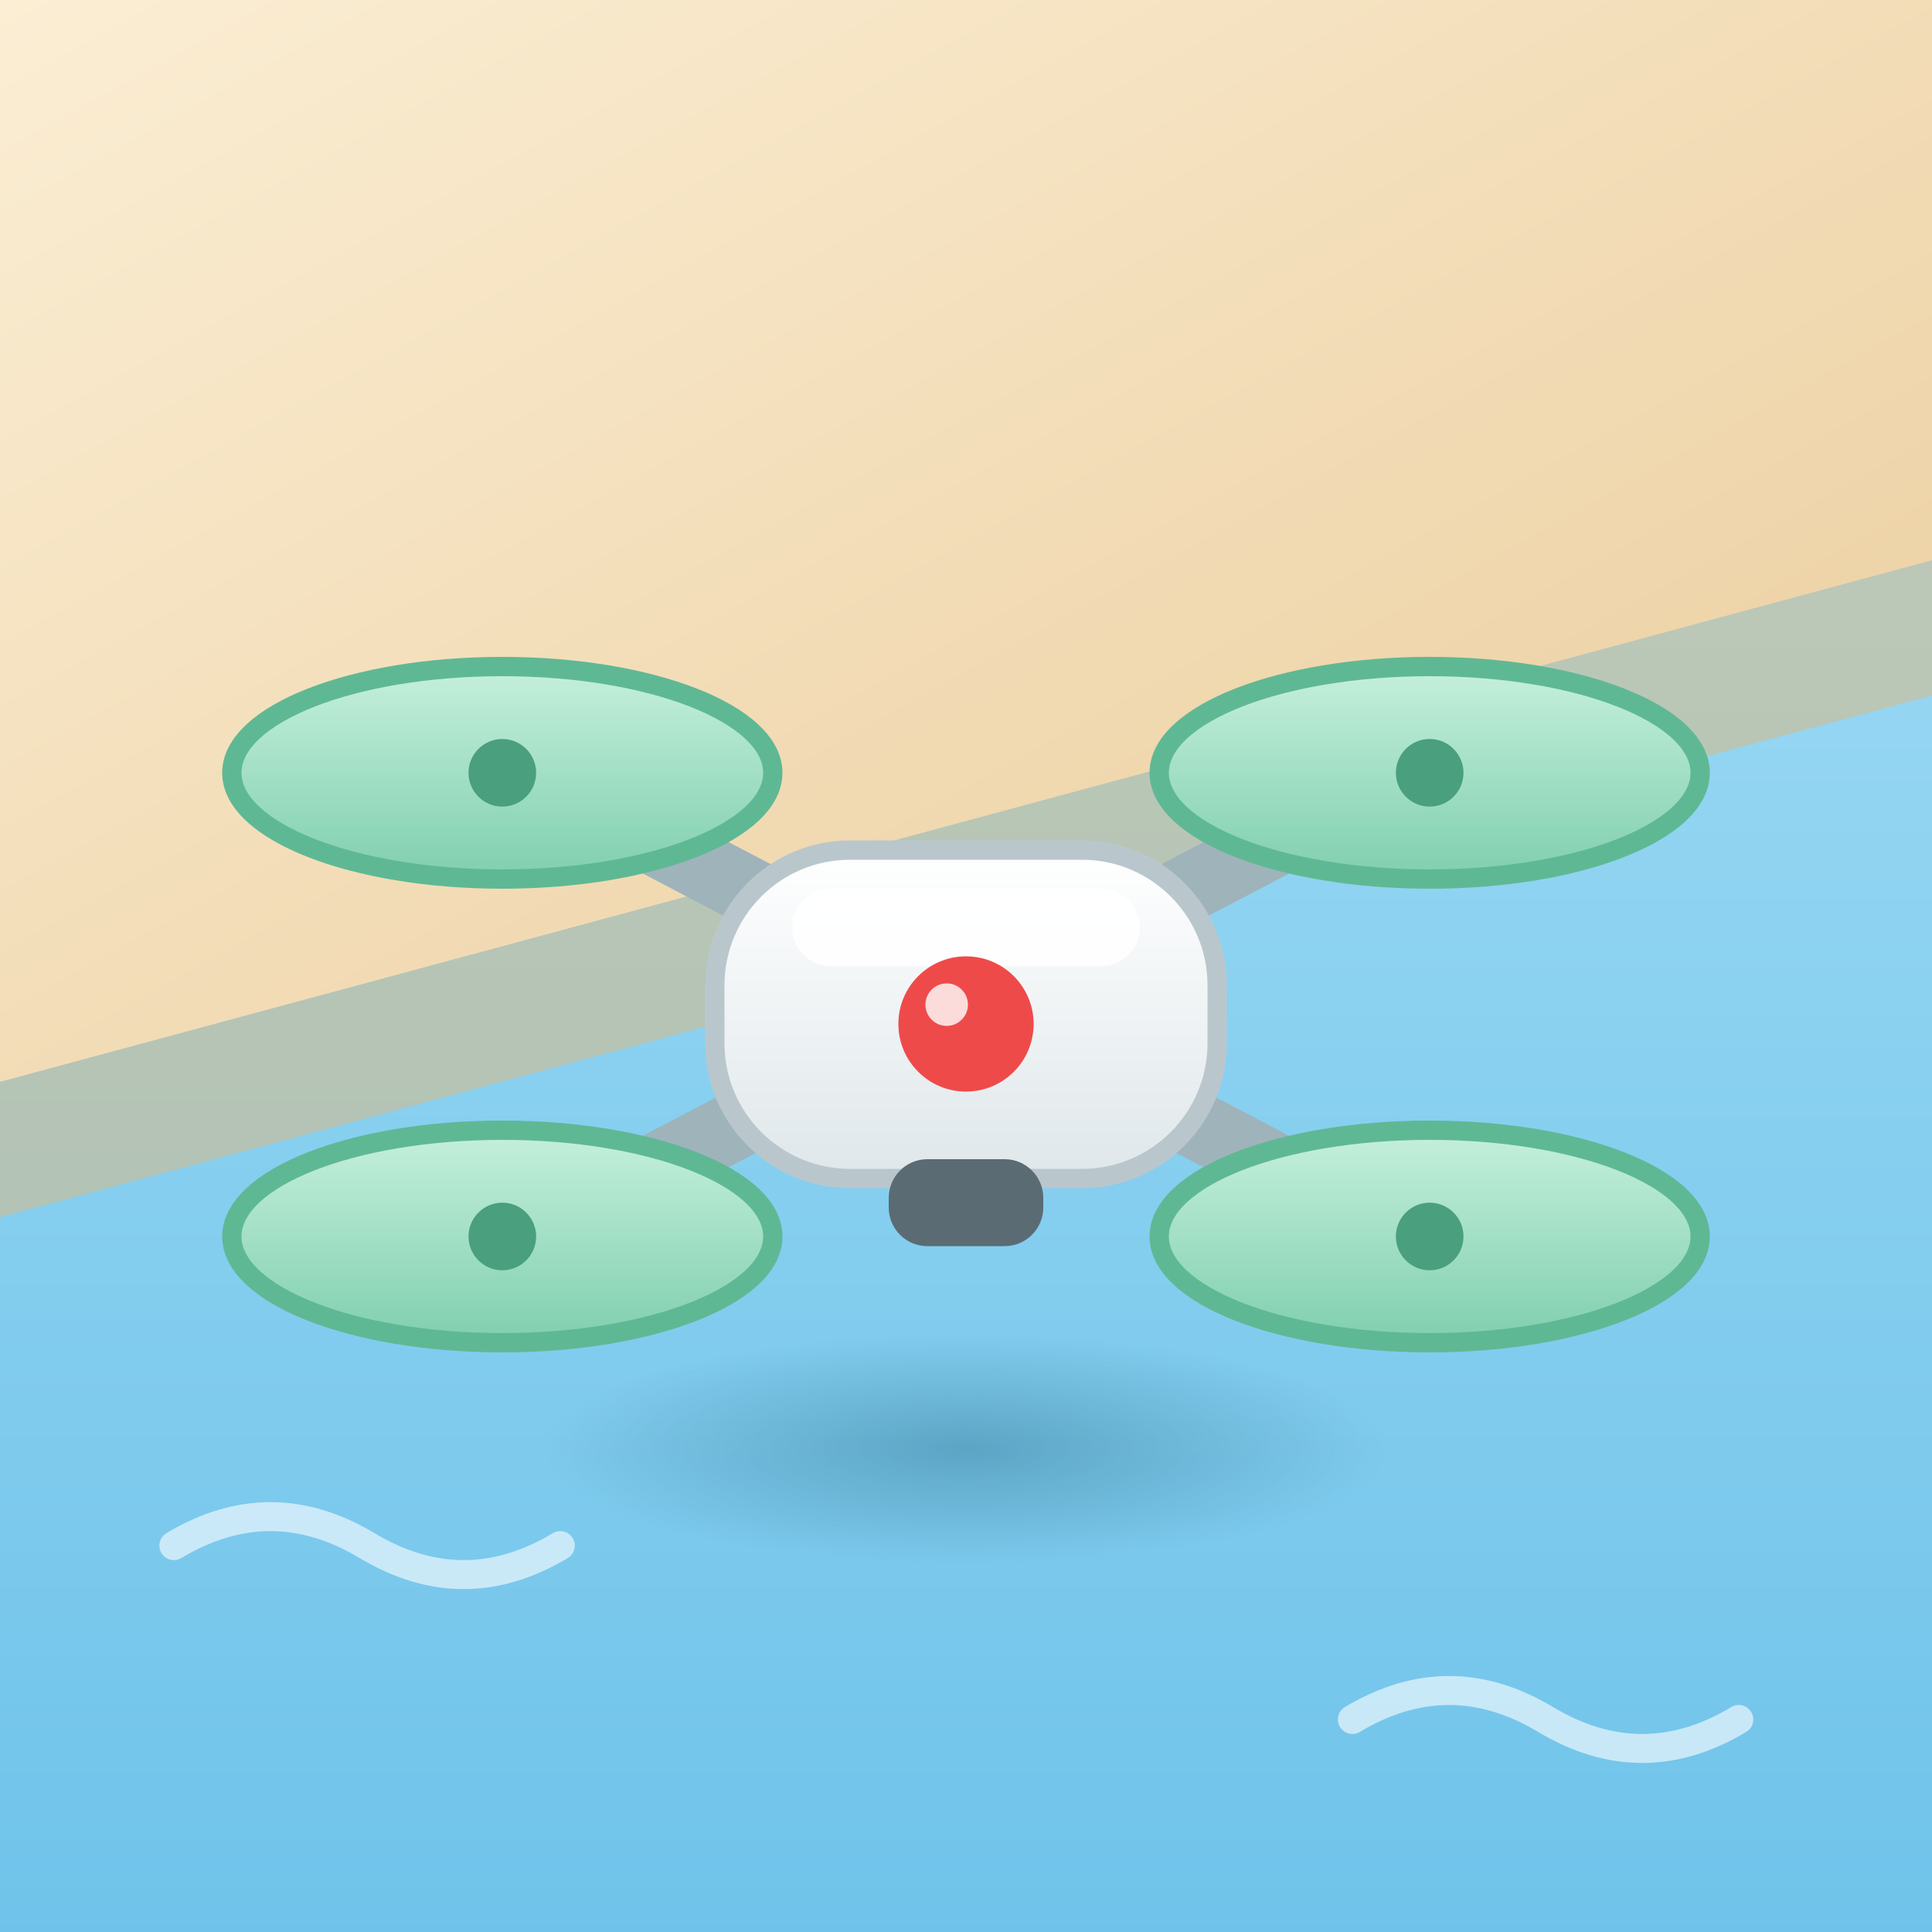
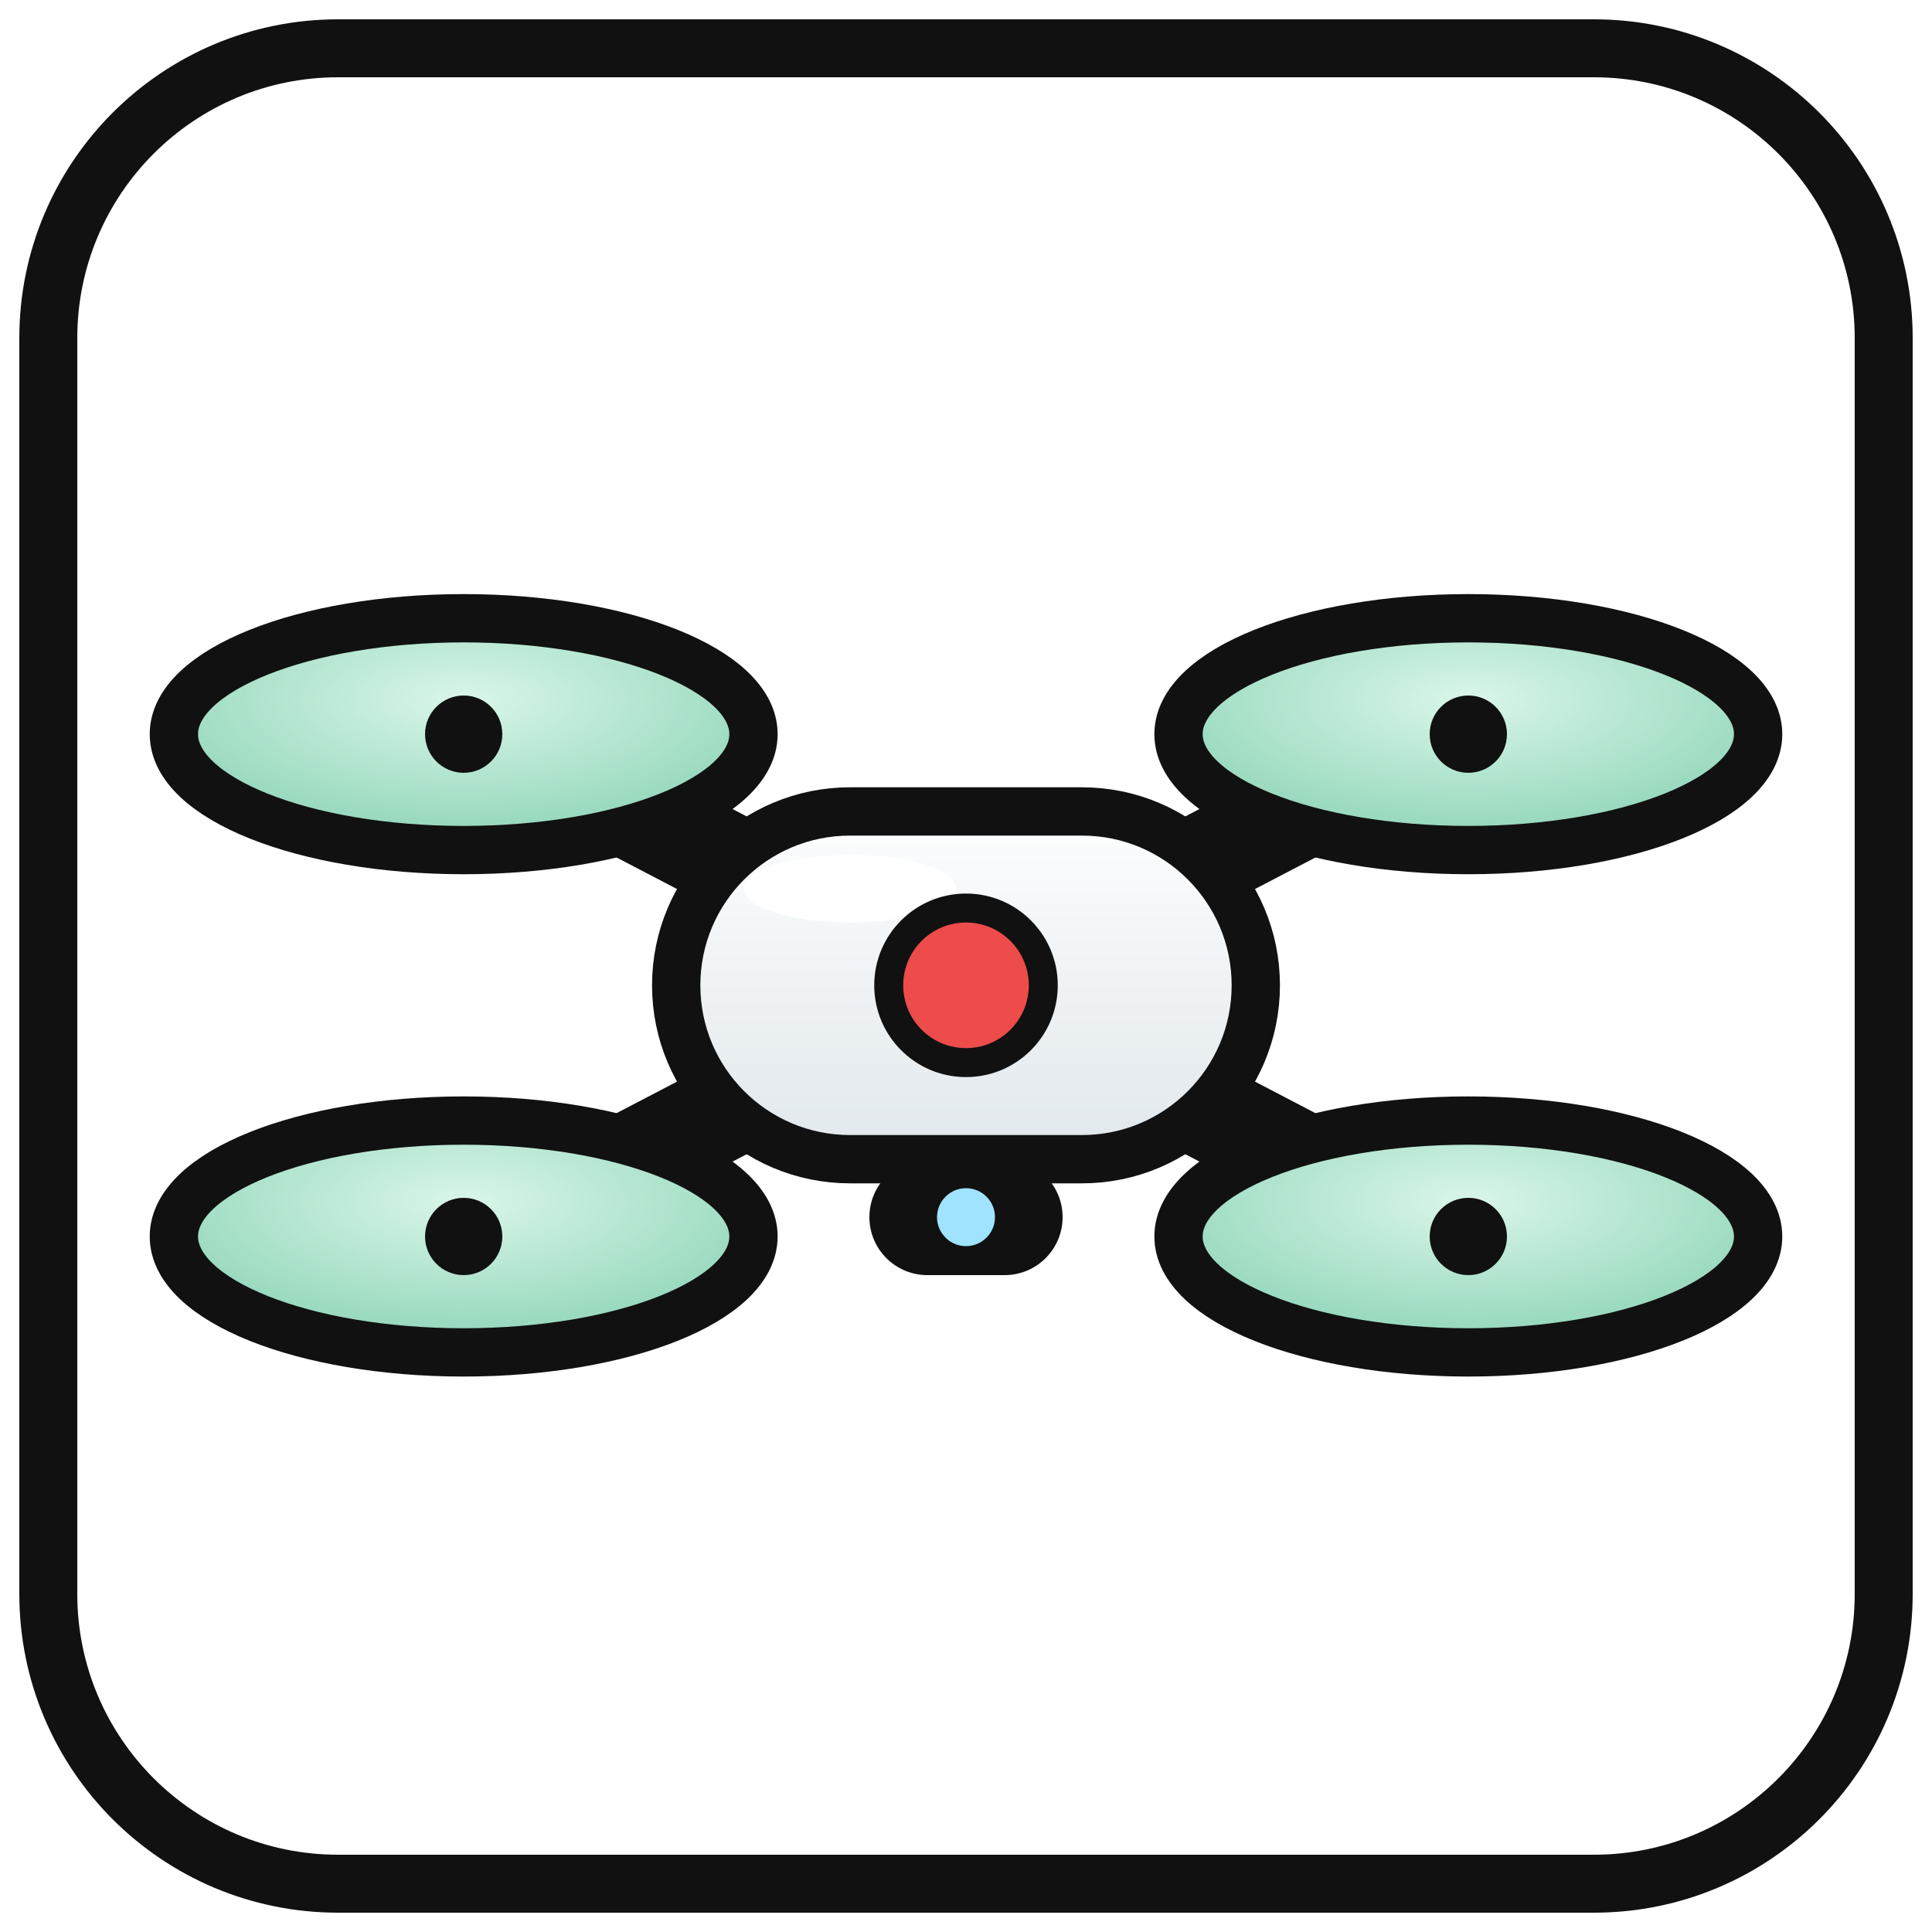
<svg xmlns="http://www.w3.org/2000/svg" viewBox="0 0 200 200" width="200" height="200">
  <defs>
-     <linearGradient id="water" x1="0" y1="0" x2="0" y2="1">
-       <stop offset="0" stop-color="#a9e0f7" />
-       <stop offset="1" stop-color="#6fc3ea" />
+     <radialGradient id="rotor" cx="0.5" cy="0.35" r="0.7">
+       <stop offset="0" stop-color="#d9f6e8" />
+       <stop offset="1" stop-color="#86d1b2" />
+     </radialGradient>
+     <linearGradient id="body" gradientUnits="userSpaceOnUse" x1="0" y1="82" x2="0" y2="124">
+       <stop offset="0" stop-color="#ffffff" />
+       <stop offset="1" stop-color="#dde5ea" />
    </linearGradient>
-     <linearGradient id="sand" x1="0" y1="0" x2="1" y2="1">
-       <stop offset="0" stop-color="#fbeed4" />
-       <stop offset="1" stop-color="#eacb9a" />
-     </linearGradient>
-     <linearGradient id="rotor" x1="0" y1="0" x2="0" y2="1">
-       <stop offset="0" stop-color="#c6f0dc" />
-       <stop offset="1" stop-color="#7fcfae" />
-     </linearGradient>
-     <linearGradient id="body" x1="0" y1="0" x2="0" y2="1">
-       <stop offset="0" stop-color="#ffffff" />
-       <stop offset="1" stop-color="#dfe7ea" />
-     </linearGradient>
-     <radialGradient id="shadow" cx="0.5" cy="0.5" r="0.5">
-       <stop offset="0" stop-color="#1f5f7a" stop-opacity="0.35" />
-       <stop offset="1" stop-color="#1f5f7a" stop-opacity="0" />
-     </radialGradient>
  </defs>
-   <rect width="200" height="200" fill="url(#water)" />
-   <path d="M0 0 H200 V58 L0 112 Z" fill="url(#sand)" />
-   <path d="M0 112 L200 58 V72 L0 126 Z" fill="#d9b985" opacity="0.55" />
-   <path d="M18 160 q10 -6 20 0 t20 0" fill="none" stroke="#ffffff" stroke-opacity="0.6" stroke-width="3" stroke-linecap="round" />
-   <path d="M140 178 q10 -6 20 0 t20 0" fill="none" stroke="#ffffff" stroke-opacity="0.6" stroke-width="3" stroke-linecap="round" />
-   <ellipse cx="100" cy="150" rx="44" ry="12" fill="url(#shadow)" />
-   <g stroke="#9fb3bb" stroke-width="7" stroke-linecap="round">
-     <line x1="100" y1="104" x2="58" y2="82" />
-     <line x1="100" y1="104" x2="142" y2="82" />
-     <line x1="100" y1="104" x2="58" y2="126" />
-     <line x1="100" y1="104" x2="142" y2="126" />
+   <rect width="200" height="200" fill="#ffffff" />
+   <rect x="5" y="5" width="190" height="190" rx="30" fill="#ffffff" stroke="#111111" stroke-width="6" />
+   <g stroke="#111111" stroke-width="10" stroke-linecap="round">
+     <line x1="100" y1="102" x2="54" y2="78" />
+     <line x1="100" y1="102" x2="146" y2="78" />
+     <line x1="100" y1="102" x2="54" y2="126" />
+     <line x1="100" y1="102" x2="146" y2="126" />
  </g>
-   <g>
-     <ellipse cx="52" cy="80" rx="28" ry="11" fill="url(#rotor)" stroke="#5fb894" stroke-width="2" />
-     <ellipse cx="148" cy="80" rx="28" ry="11" fill="url(#rotor)" stroke="#5fb894" stroke-width="2" />
-     <ellipse cx="52" cy="128" rx="28" ry="11" fill="url(#rotor)" stroke="#5fb894" stroke-width="2" />
-     <ellipse cx="148" cy="128" rx="28" ry="11" fill="url(#rotor)" stroke="#5fb894" stroke-width="2" />
-     <circle cx="52" cy="80" r="3.5" fill="#4a9f7e" />
-     <circle cx="148" cy="80" r="3.5" fill="#4a9f7e" />
-     <circle cx="52" cy="128" r="3.5" fill="#4a9f7e" />
-     <circle cx="148" cy="128" r="3.5" fill="#4a9f7e" />
+   <g fill="url(#rotor)" stroke="#111111" stroke-width="5">
+     <ellipse cx="48" cy="76" rx="30" ry="12" />
+     <ellipse cx="152" cy="76" rx="30" ry="12" />
+     <ellipse cx="48" cy="128" rx="30" ry="12" />
+     <ellipse cx="152" cy="128" rx="30" ry="12" />
  </g>
-   <rect x="74" y="88" width="52" height="34" rx="14" fill="url(#body)" stroke="#b9c7cd" stroke-width="2" />
-   <rect x="82" y="92" width="36" height="8" rx="4" fill="#ffffff" opacity="0.9" />
-   <circle cx="100" cy="106" r="7" fill="#ef4a4a" />
-   <circle cx="98" cy="104" r="2.2" fill="#ffffff" opacity="0.8" />
-   <rect x="92" y="120" width="16" height="9" rx="4" fill="#5b6b73" />
+   <g fill="#111111">
+     <circle cx="48" cy="76" r="4" />
+     <circle cx="152" cy="76" r="4" />
+     <circle cx="48" cy="128" r="4" />
+     <circle cx="152" cy="128" r="4" />
+   </g>
+   <rect x="70" y="84" width="60" height="36" rx="18" fill="url(#body)" stroke="#111111" stroke-width="5" />
+   <ellipse cx="88" cy="92" rx="11" ry="3.5" fill="#ffffff" />
+   <circle cx="100" cy="102" r="8" fill="#ee4b4b" stroke="#111111" stroke-width="3" />
+   <rect x="90" y="120" width="20" height="12" rx="6" fill="#111111" />
+   <circle cx="100" cy="126" r="3" fill="#9fe3ff" />
</svg>
